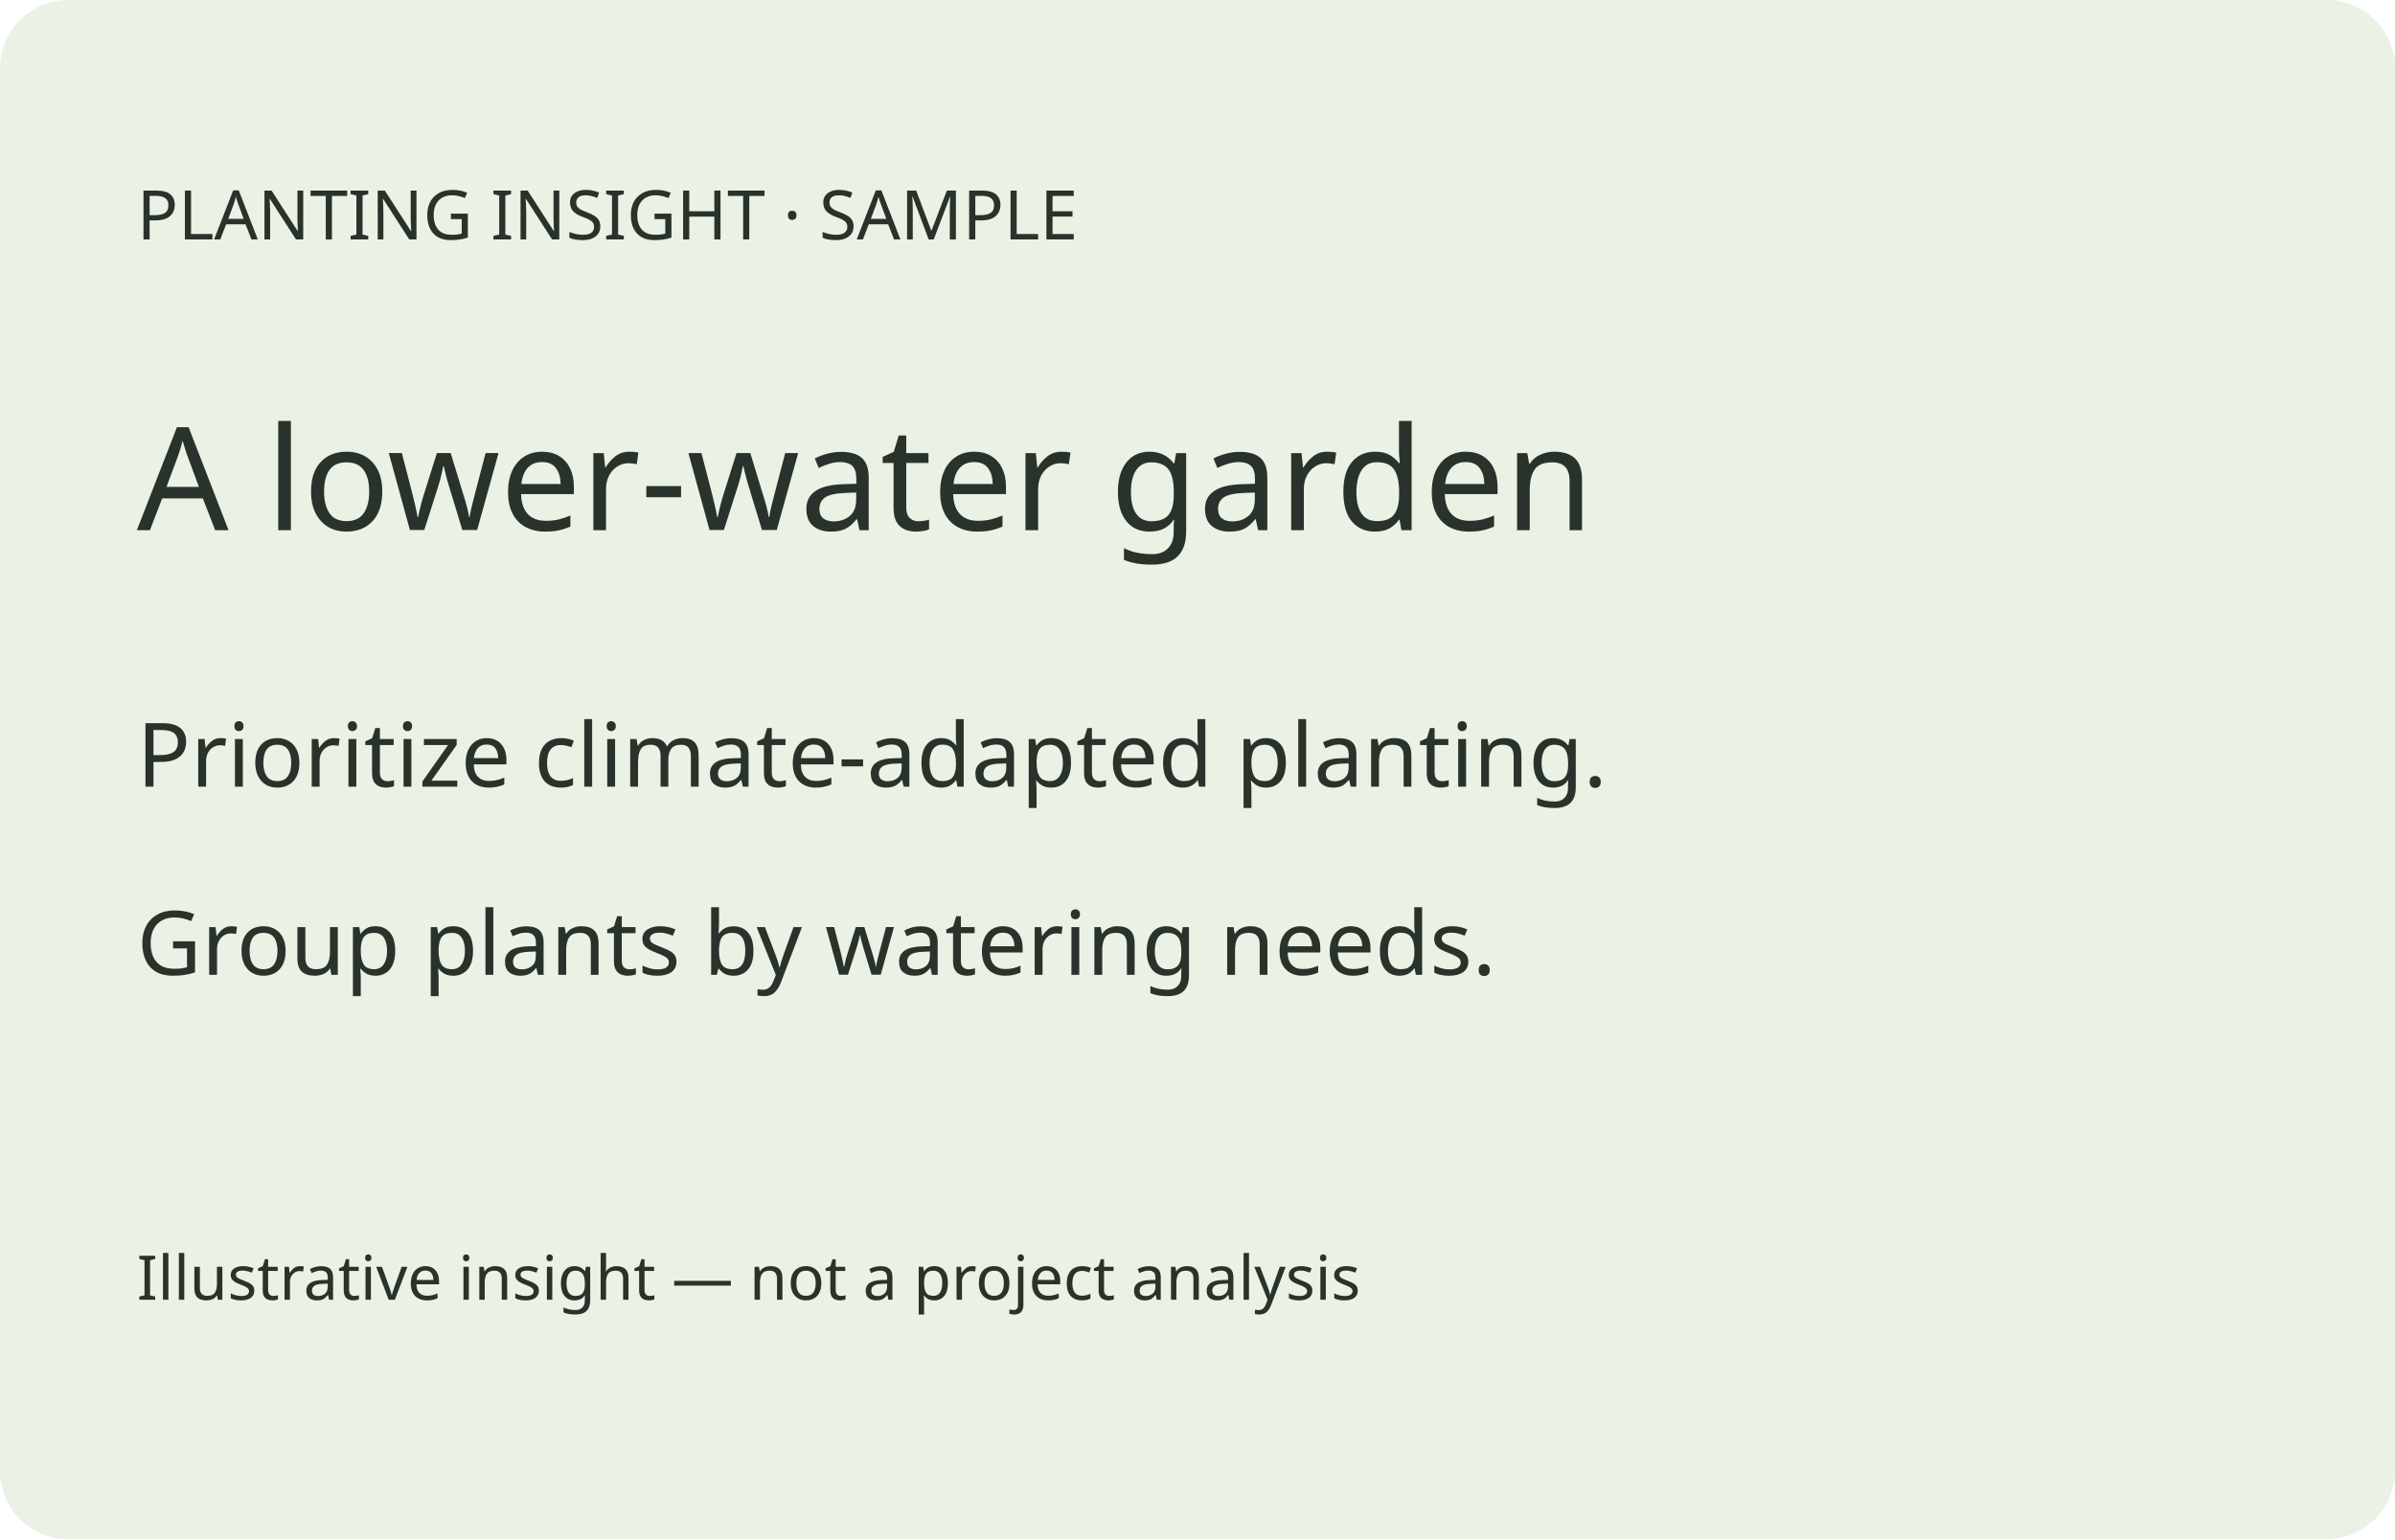
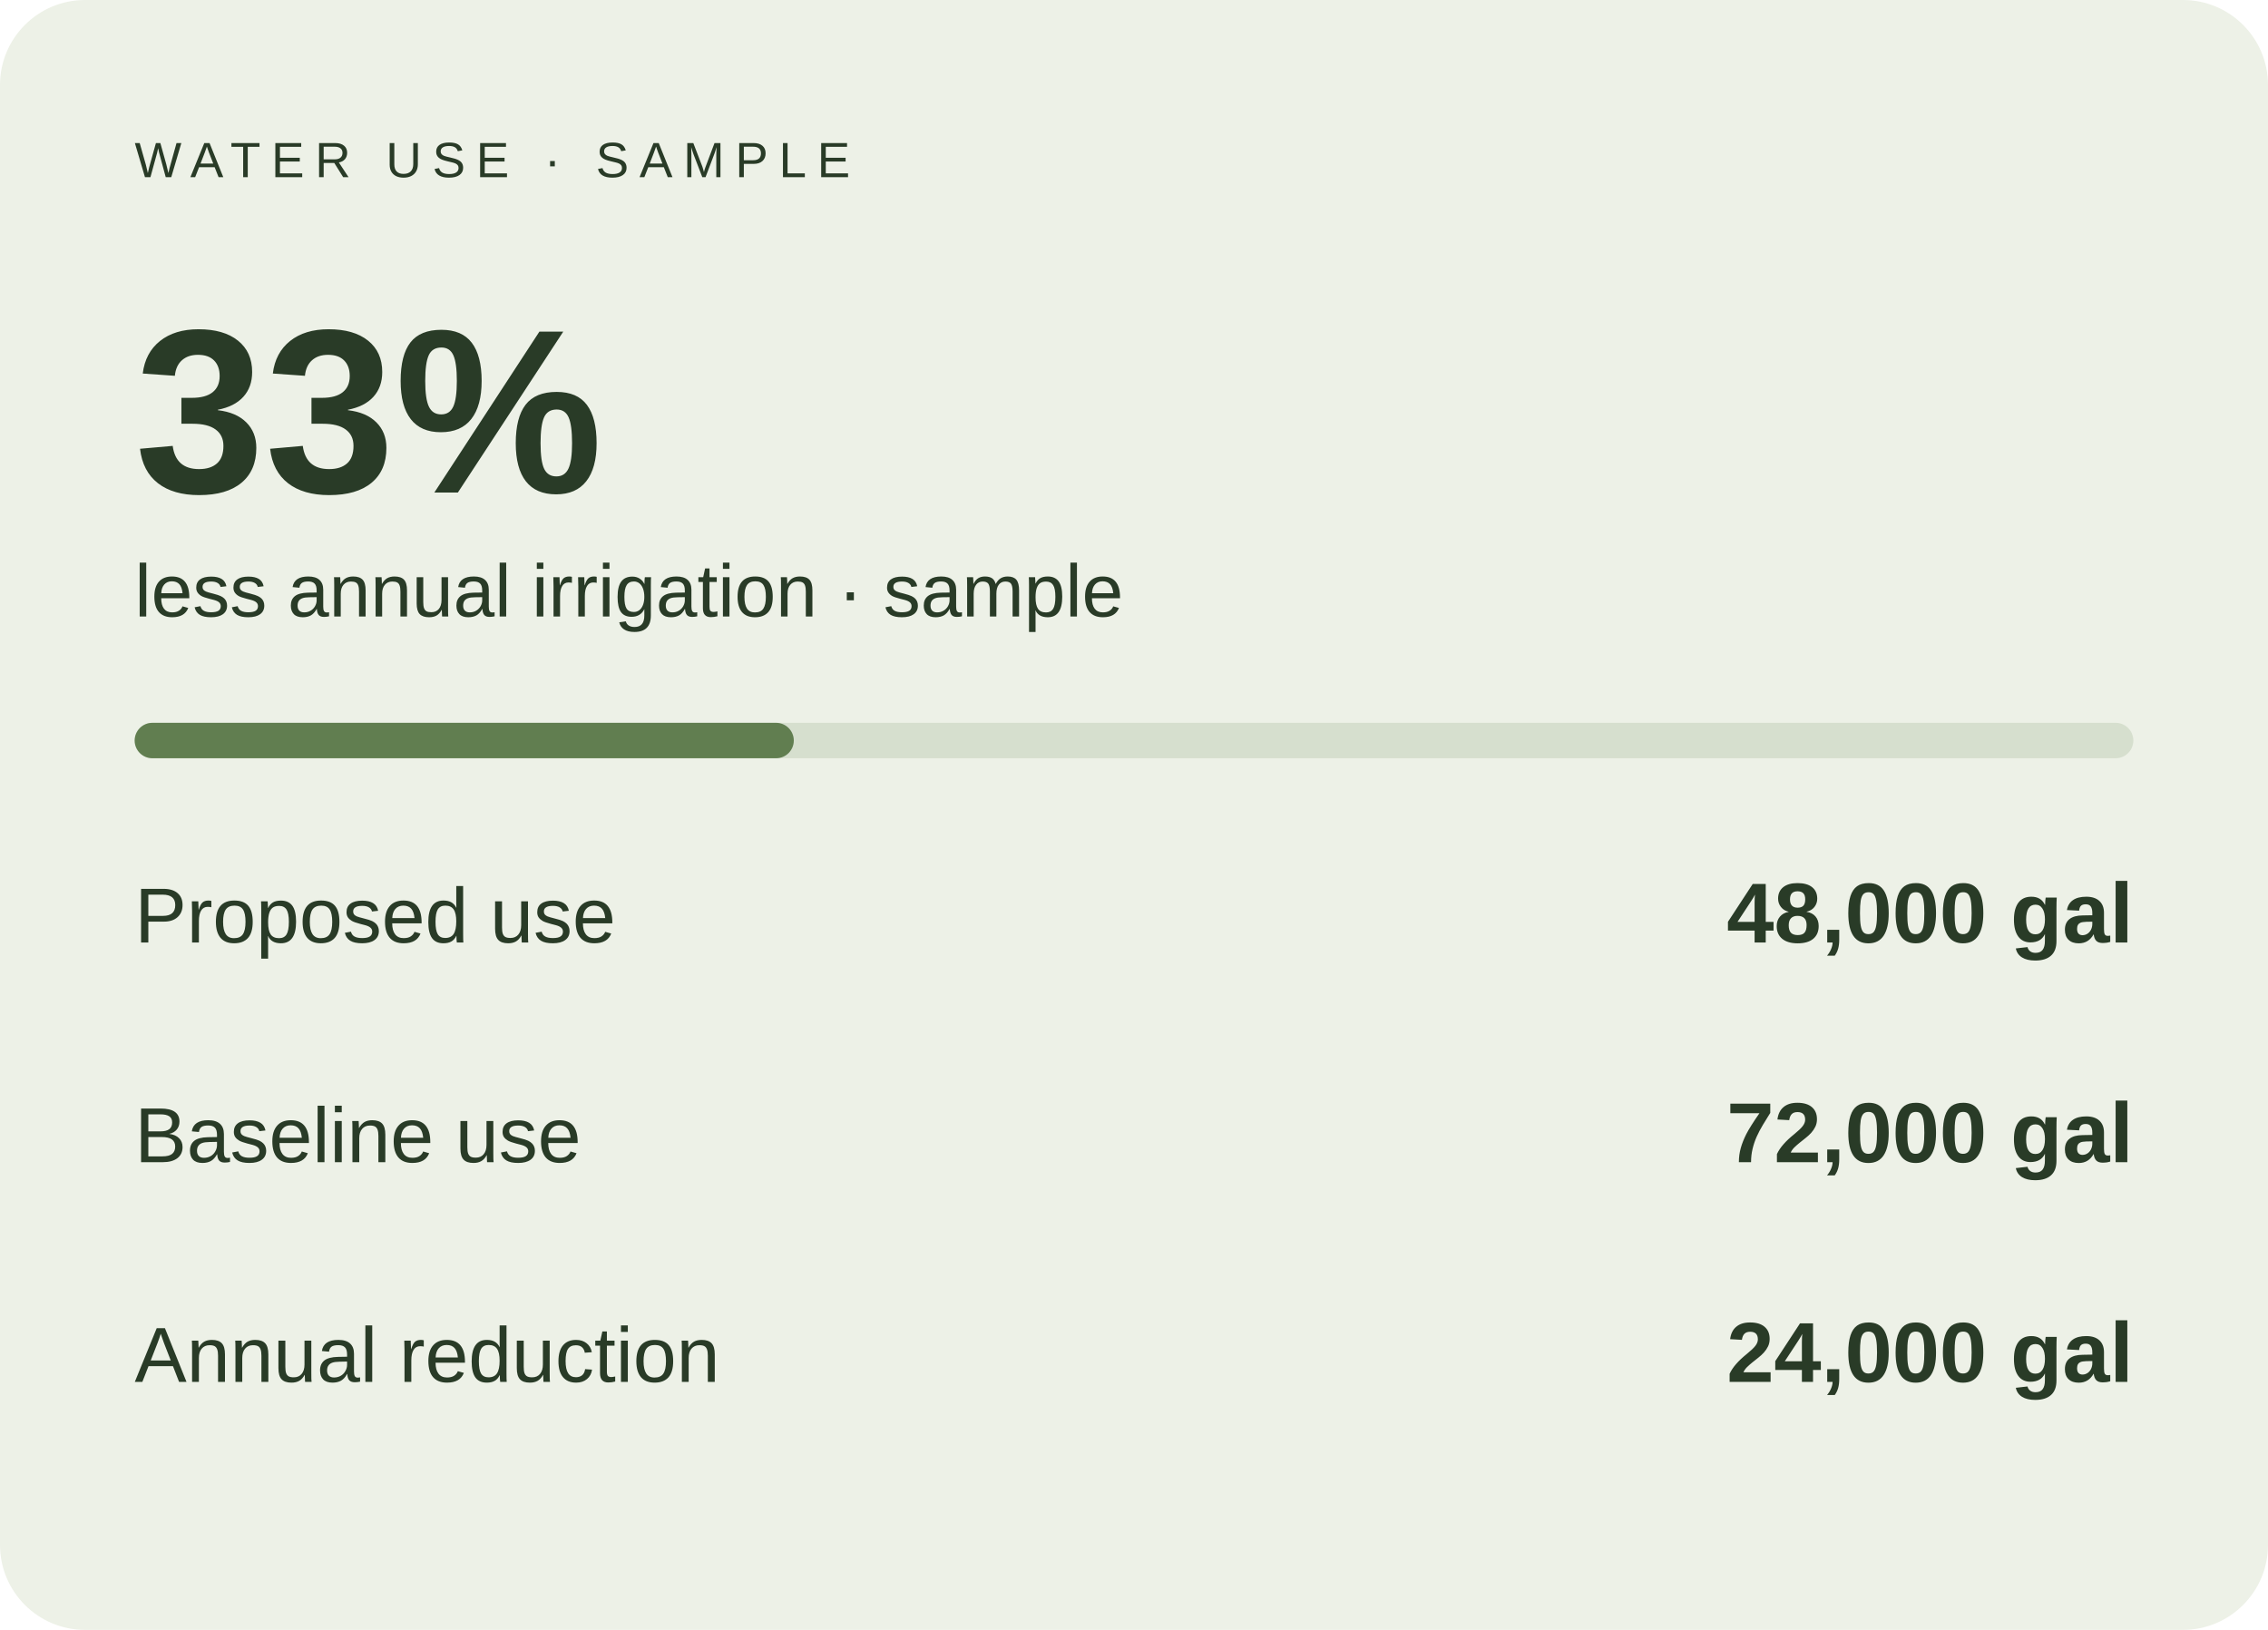
- <svg xmlns="http://www.w3.org/2000/svg" width="700" height="450">
-   <rect width="700" height="450" rx="20" fill="#eaf1e5" />
-   <g font-family="sans-serif" fill="#29332b">
-     <text x="40" y="70" font-size="20">PLANTING INSIGHT · SAMPLE</text>
-     <text x="40" y="155" font-size="42">A lower-water garden</text>
-     <text x="40" y="230" font-size="26">Prioritize climate-adapted planting.</text>
-     <text x="40" y="285" font-size="26">Group plants by watering needs.</text>
-     <text x="40" y="380" font-size="18">Illustrative insight — not a project analysis</text>
+ <svg xmlns="http://www.w3.org/2000/svg" width="640" height="460" viewBox="0 0 640 460">
+   <rect width="640" height="460" rx="24" fill="#edf1e7" />
+   <g font-family="Arial,sans-serif" fill="#293b27">
+     <text x="38" y="50" font-size="14" letter-spacing="3">WATER USE · SAMPLE</text>
+     <text x="38" y="139" font-size="66" font-weight="700">33%</text>
+     <text x="38" y="174" font-size="21">less annual irrigation · sample</text>
+     <rect x="38" y="204" width="564" height="10" rx="5" fill="#d6dfce" />
+     <rect x="38" y="204" width="186" height="10" rx="5" fill="#617e50" />
+     <text x="38" y="266" font-size="22">Proposed use</text>
+     <text x="602" y="266" text-anchor="end" font-size="24" font-weight="700">48,000 gal</text>
+     <text x="38" y="328" font-size="22">Baseline use</text>
+     <text x="602" y="328" text-anchor="end" font-size="24" font-weight="700">72,000 gal</text>
+     <text x="38" y="390" font-size="22">Annual reduction</text>
+     <text x="602" y="390" text-anchor="end" font-size="24" font-weight="700">24,000 gal</text>
  </g>
</svg>
